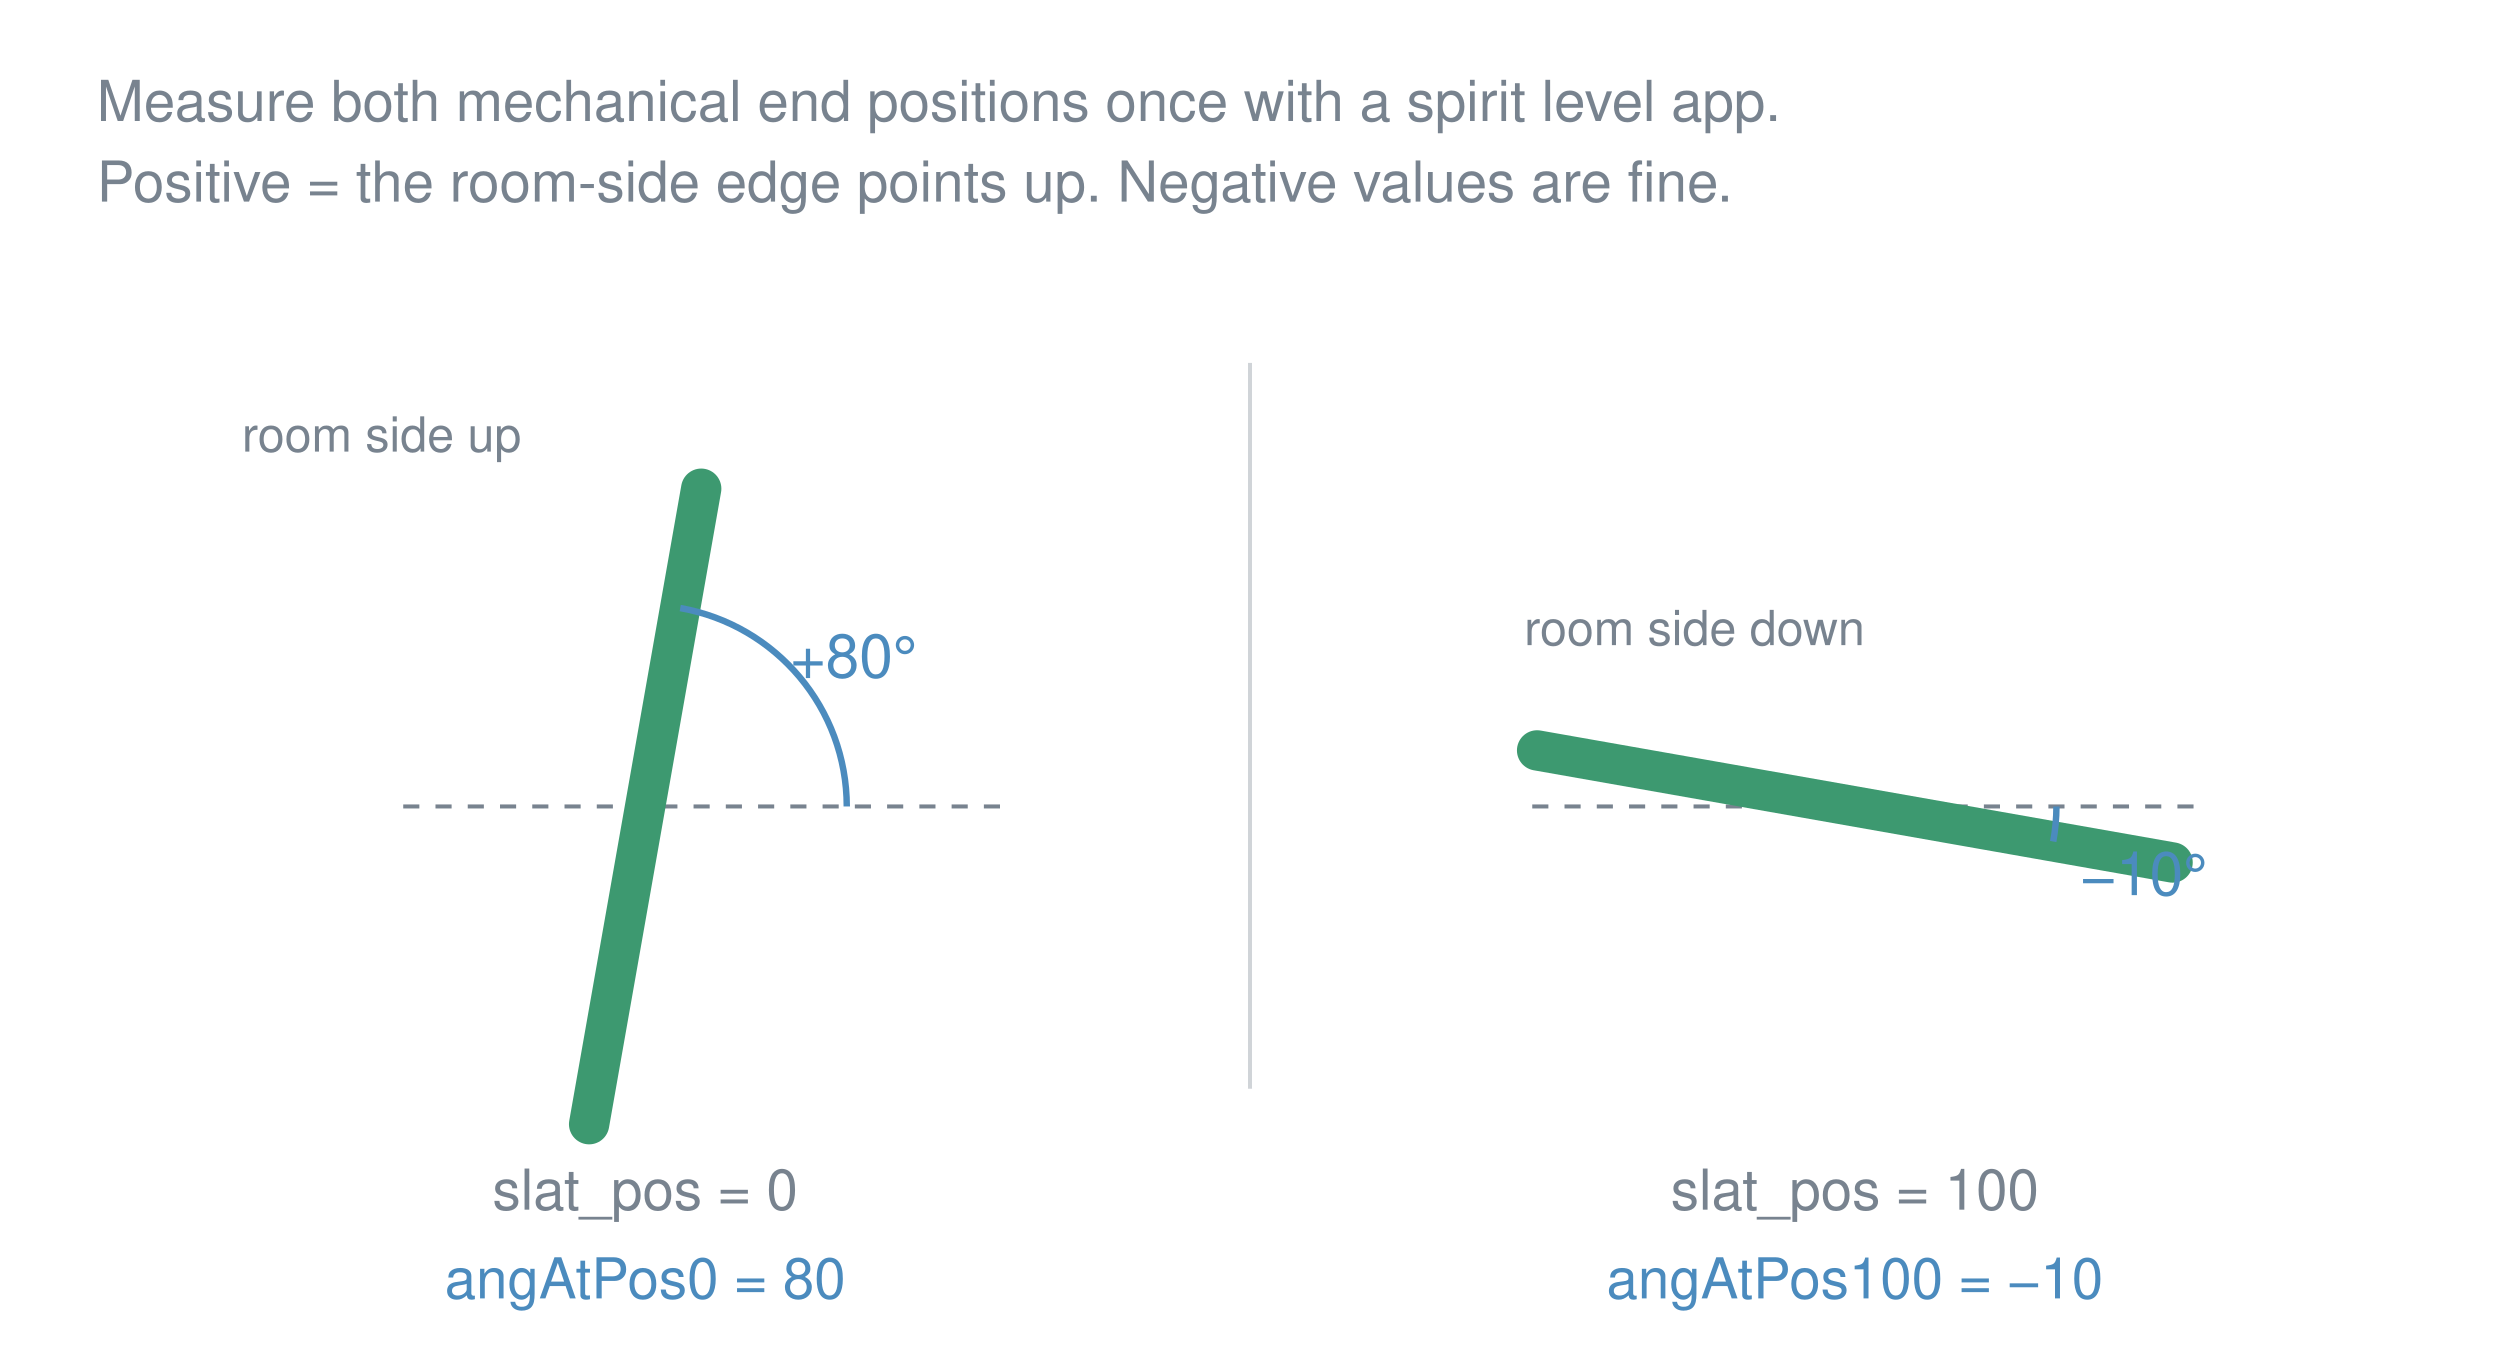
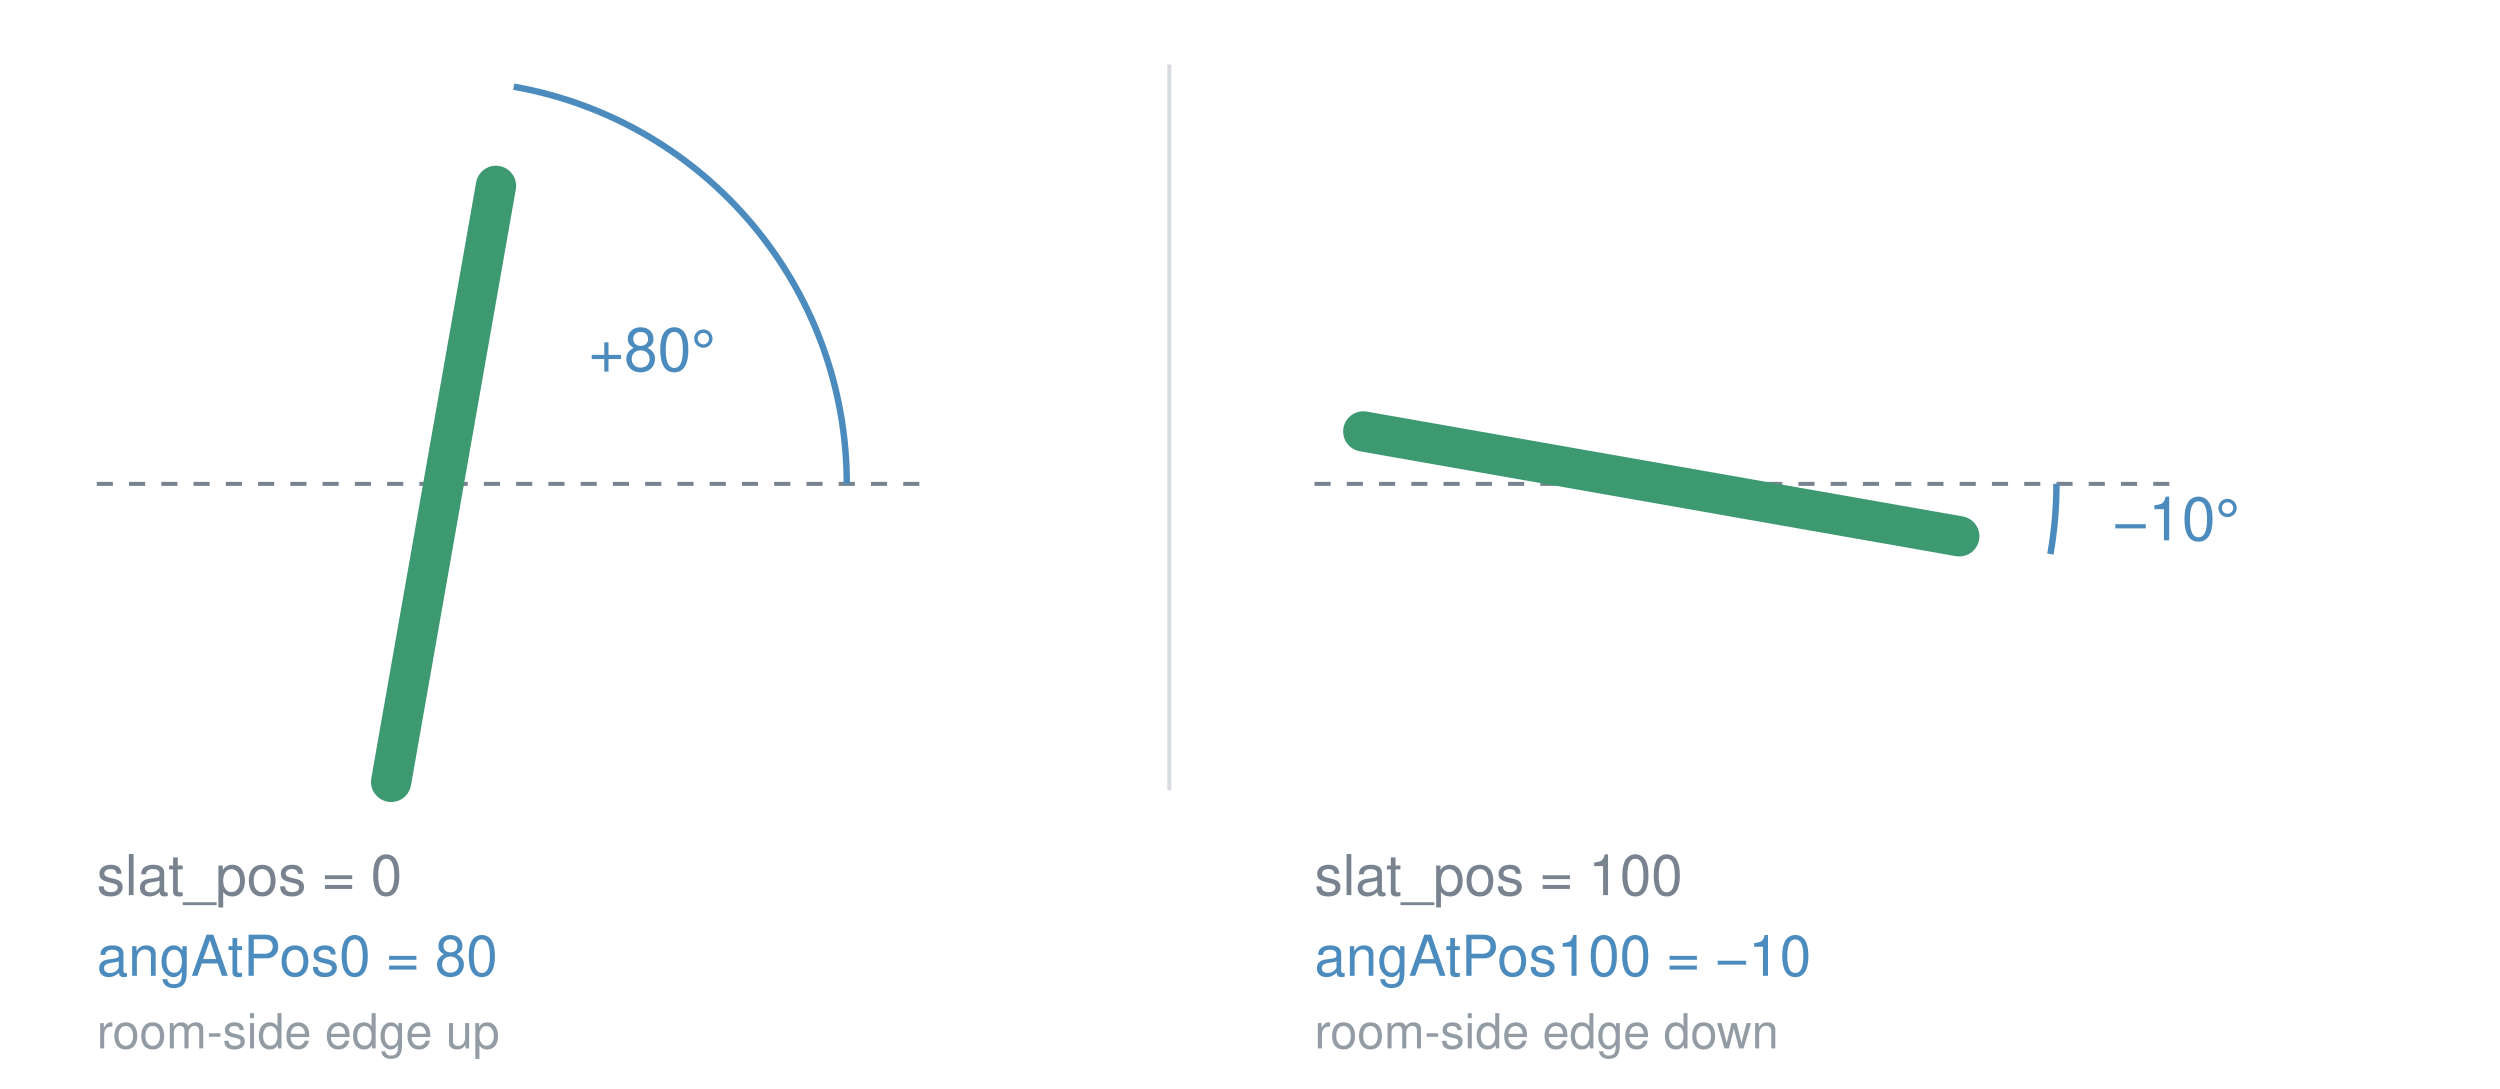
- <svg xmlns="http://www.w3.org/2000/svg" viewBox="0 0 620 340" width="620" height="340" font-family="-apple-system, Segoe UI, Helvetica, Arial, sans-serif">
-   <text x="24" y="30" font-size="14" fill="#78838f">Measure both mechanical end positions once with a spirit level app.</text>
-   <text x="24" y="50" font-size="14" fill="#78838f">Positive = the room-side edge points up. Negative values are fine.</text>
-   <line x1="100" y1="200" x2="250" y2="200" stroke="#78838f" stroke-width="1" stroke-dasharray="4 4" />
-   <line x1="146.1" y1="278.8" x2="173.9" y2="121.2" stroke="#3d9970" stroke-width="10" stroke-linecap="round" />
-   <path d="M 210 200 A 50 50 0 0 0 168.7 150.8" fill="none" stroke="#4b8bbe" stroke-width="1.6" />
-   <text x="196" y="168" font-size="15" fill="#4b8bbe">+80°</text>
-   <text x="60" y="112" font-size="12" fill="#78838f">room side up</text>
-   <text x="160" y="300" font-size="14" fill="#78838f" text-anchor="middle">slat_pos = 0</text>
-   <text x="160" y="322" font-size="14" fill="#4b8bbe" text-anchor="middle">angAtPos0 = 80</text>
-   <line x1="380" y1="200" x2="545" y2="200" stroke="#78838f" stroke-width="1" stroke-dasharray="4 4" />
-   <line x1="381.2" y1="186.1" x2="538.8" y2="213.9" stroke="#3d9970" stroke-width="10" stroke-linecap="round" />
-   <path d="M 510 200 A 50 50 0 0 1 509.2 208.7" fill="none" stroke="#4b8bbe" stroke-width="1.6" />
-   <text x="516" y="222" font-size="15" fill="#4b8bbe">−10°</text>
-   <text x="378" y="160" font-size="12" fill="#78838f">room side down</text>
-   <text x="460" y="300" font-size="14" fill="#78838f" text-anchor="middle">slat_pos = 100</text>
-   <text x="460" y="322" font-size="14" fill="#4b8bbe" text-anchor="middle">angAtPos100 = −10</text>
-   <line x1="310" y1="90" x2="310" y2="270" stroke="#78838f" stroke-width="1" opacity="0.35" />
+ <svg xmlns="http://www.w3.org/2000/svg" viewBox="0 0 620 270" width="620" height="270" font-family="-apple-system, Segoe UI, Helvetica, Arial, sans-serif">
+   <line x1="290" y1="16" x2="290" y2="196" stroke="#78838f" stroke-width="1" opacity="0.3" />
+   <line x1="24" y1="120" x2="230" y2="120" stroke="#78838f" stroke-width="1" stroke-dasharray="4 4" />
+   <line x1="97.0" y1="193.9" x2="123.0" y2="46.1" stroke="#3d9970" stroke-width="10" stroke-linecap="round" />
+   <path d="M 210 120 A 100 100 0 0 0 127.4 21.5" fill="none" stroke="#4b8bbe" stroke-width="1.6" />
+   <text x="146" y="92" font-size="15" fill="#4b8bbe">+80°</text>
+   <text x="24" y="222" font-size="14" fill="#78838f">slat_pos = 0</text>
+   <text x="24" y="242" font-size="14" fill="#4b8bbe">angAtPos0 = 80</text>
+   <text x="24" y="260" font-size="12" fill="#78838f" opacity="0.8">room-side edge up</text>
+   <line x1="326" y1="120" x2="540" y2="120" stroke="#78838f" stroke-width="1" stroke-dasharray="4 4" />
+   <line x1="338.1" y1="107.0" x2="485.9" y2="133.0" stroke="#3d9970" stroke-width="10" stroke-linecap="round" />
+   <path d="M 510 120 A 100 100 0 0 1 508.5 137.4" fill="none" stroke="#4b8bbe" stroke-width="1.6" />
+   <text x="524" y="134" font-size="15" fill="#4b8bbe">−10°</text>
+   <text x="326" y="222" font-size="14" fill="#78838f">slat_pos = 100</text>
+   <text x="326" y="242" font-size="14" fill="#4b8bbe">angAtPos100 = −10</text>
+   <text x="326" y="260" font-size="12" fill="#78838f" opacity="0.8">room-side edge down</text>
</svg>
